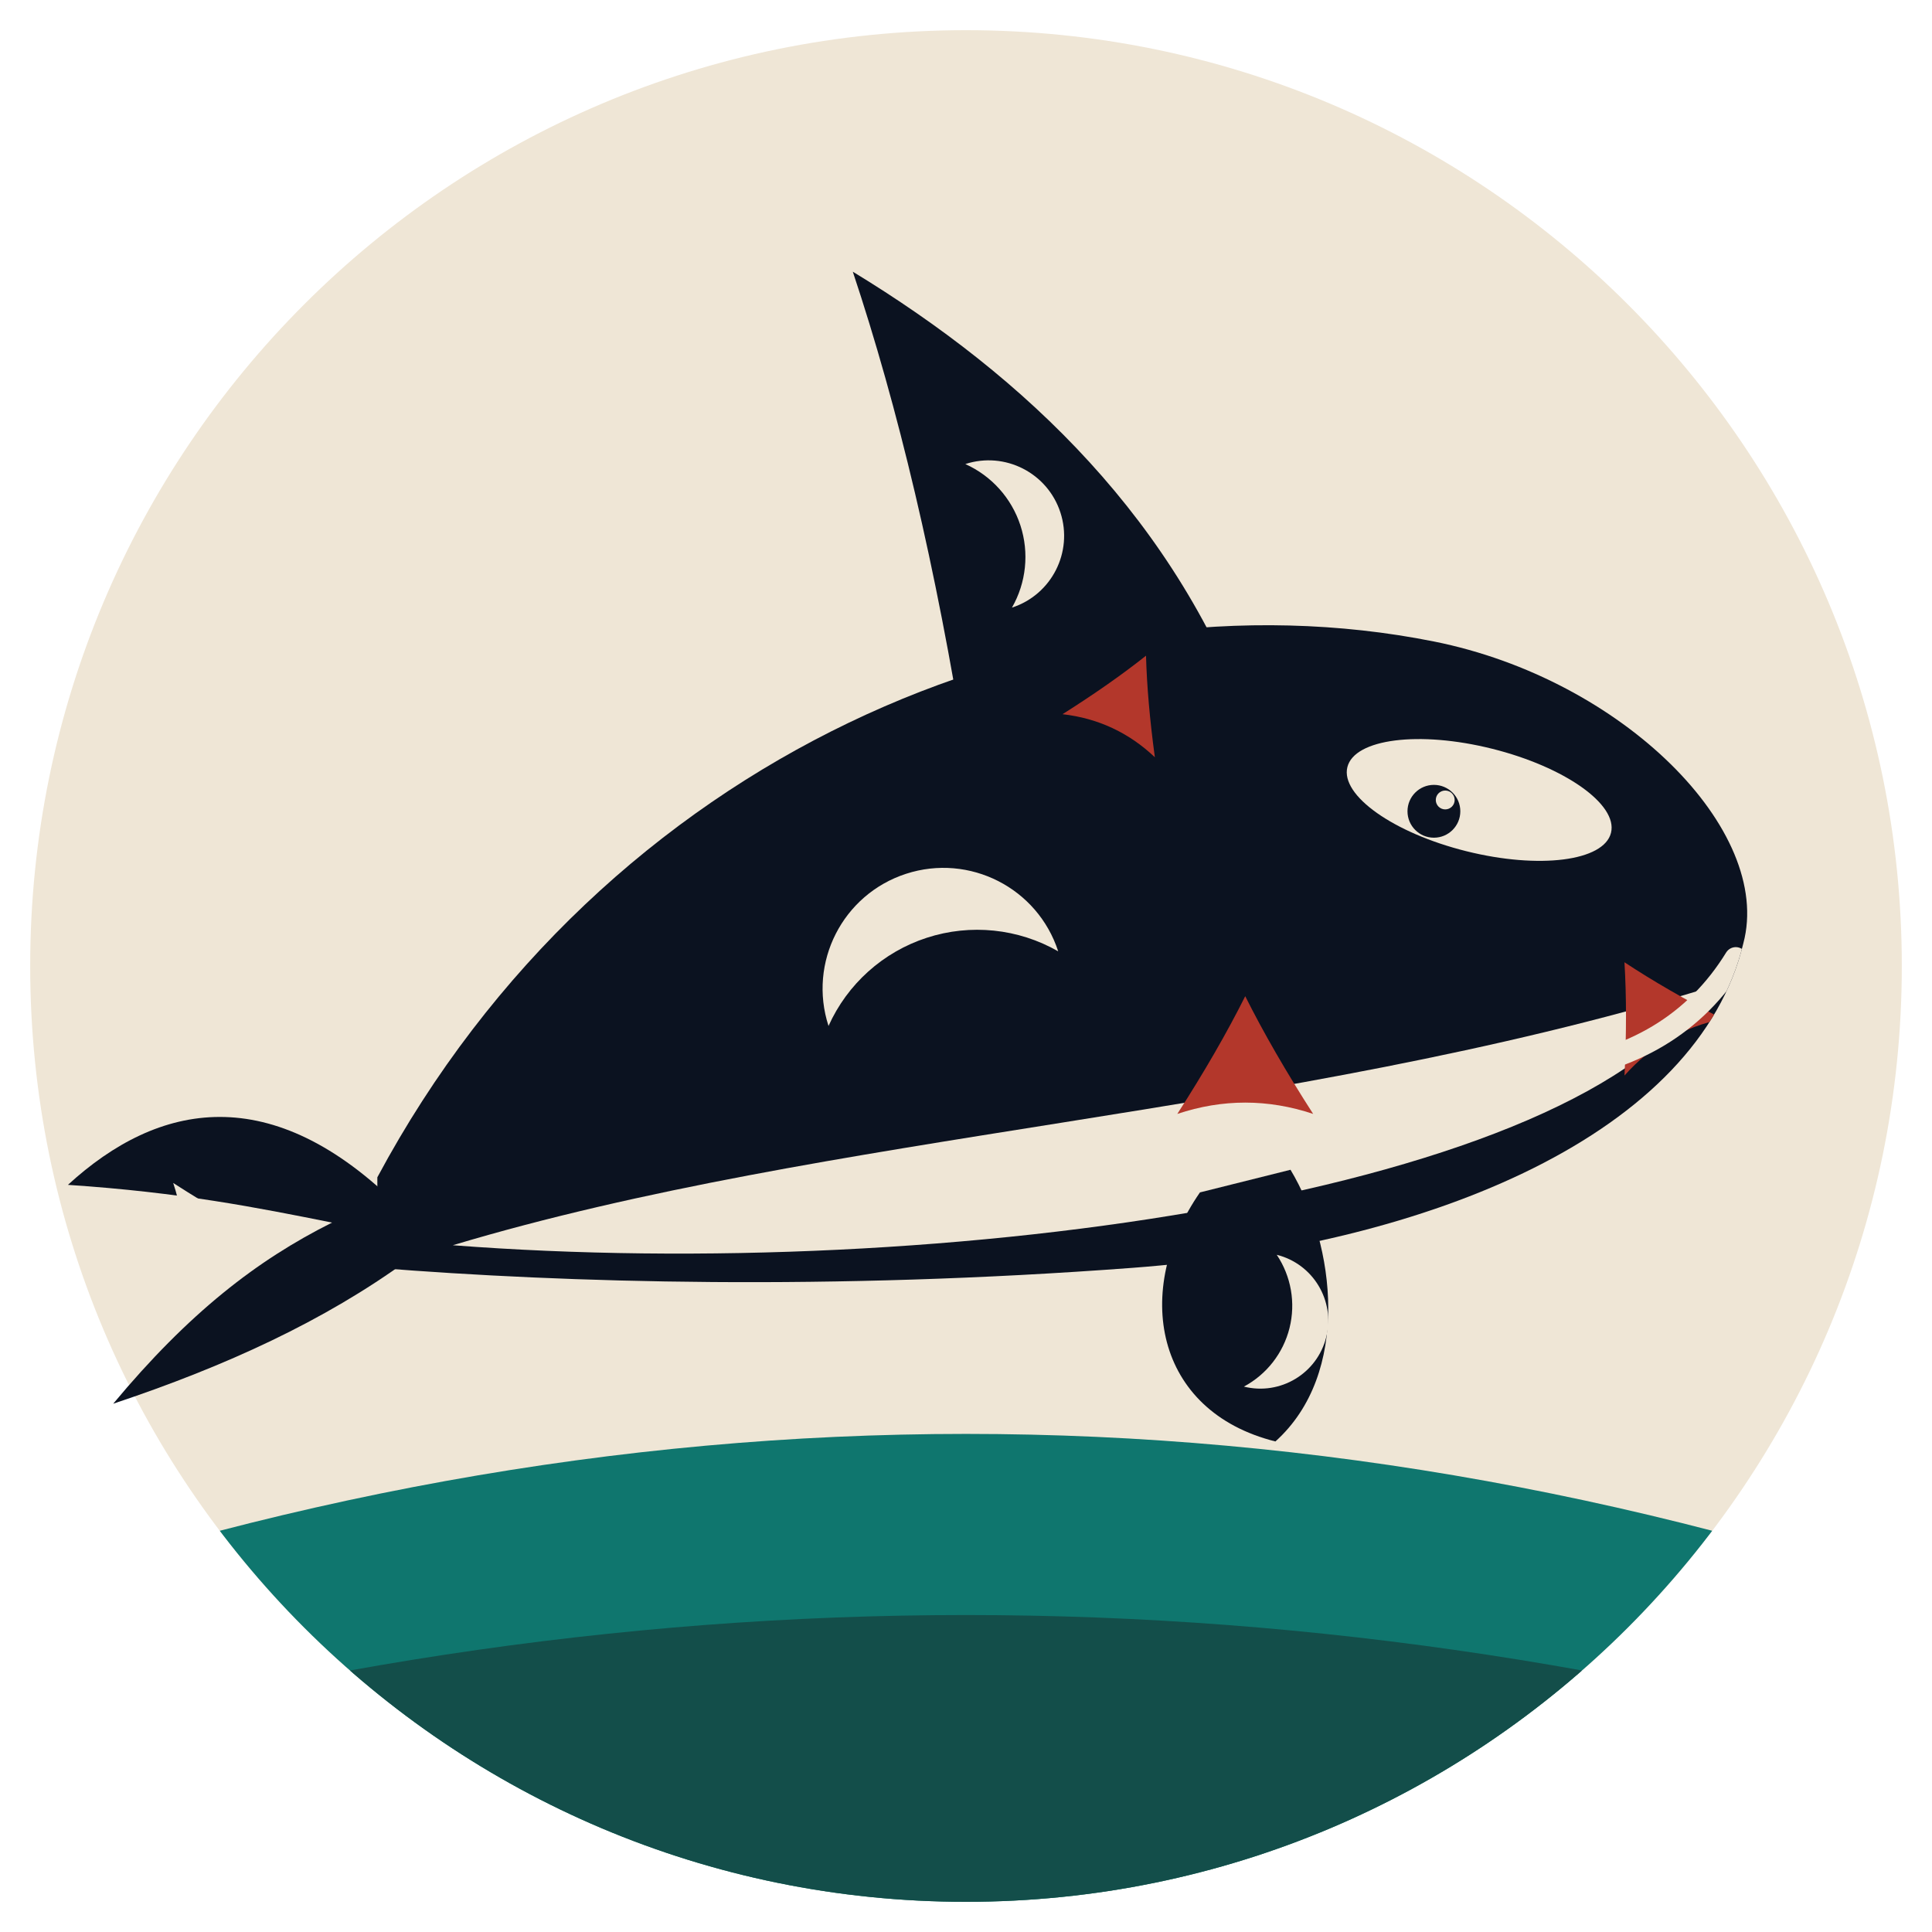
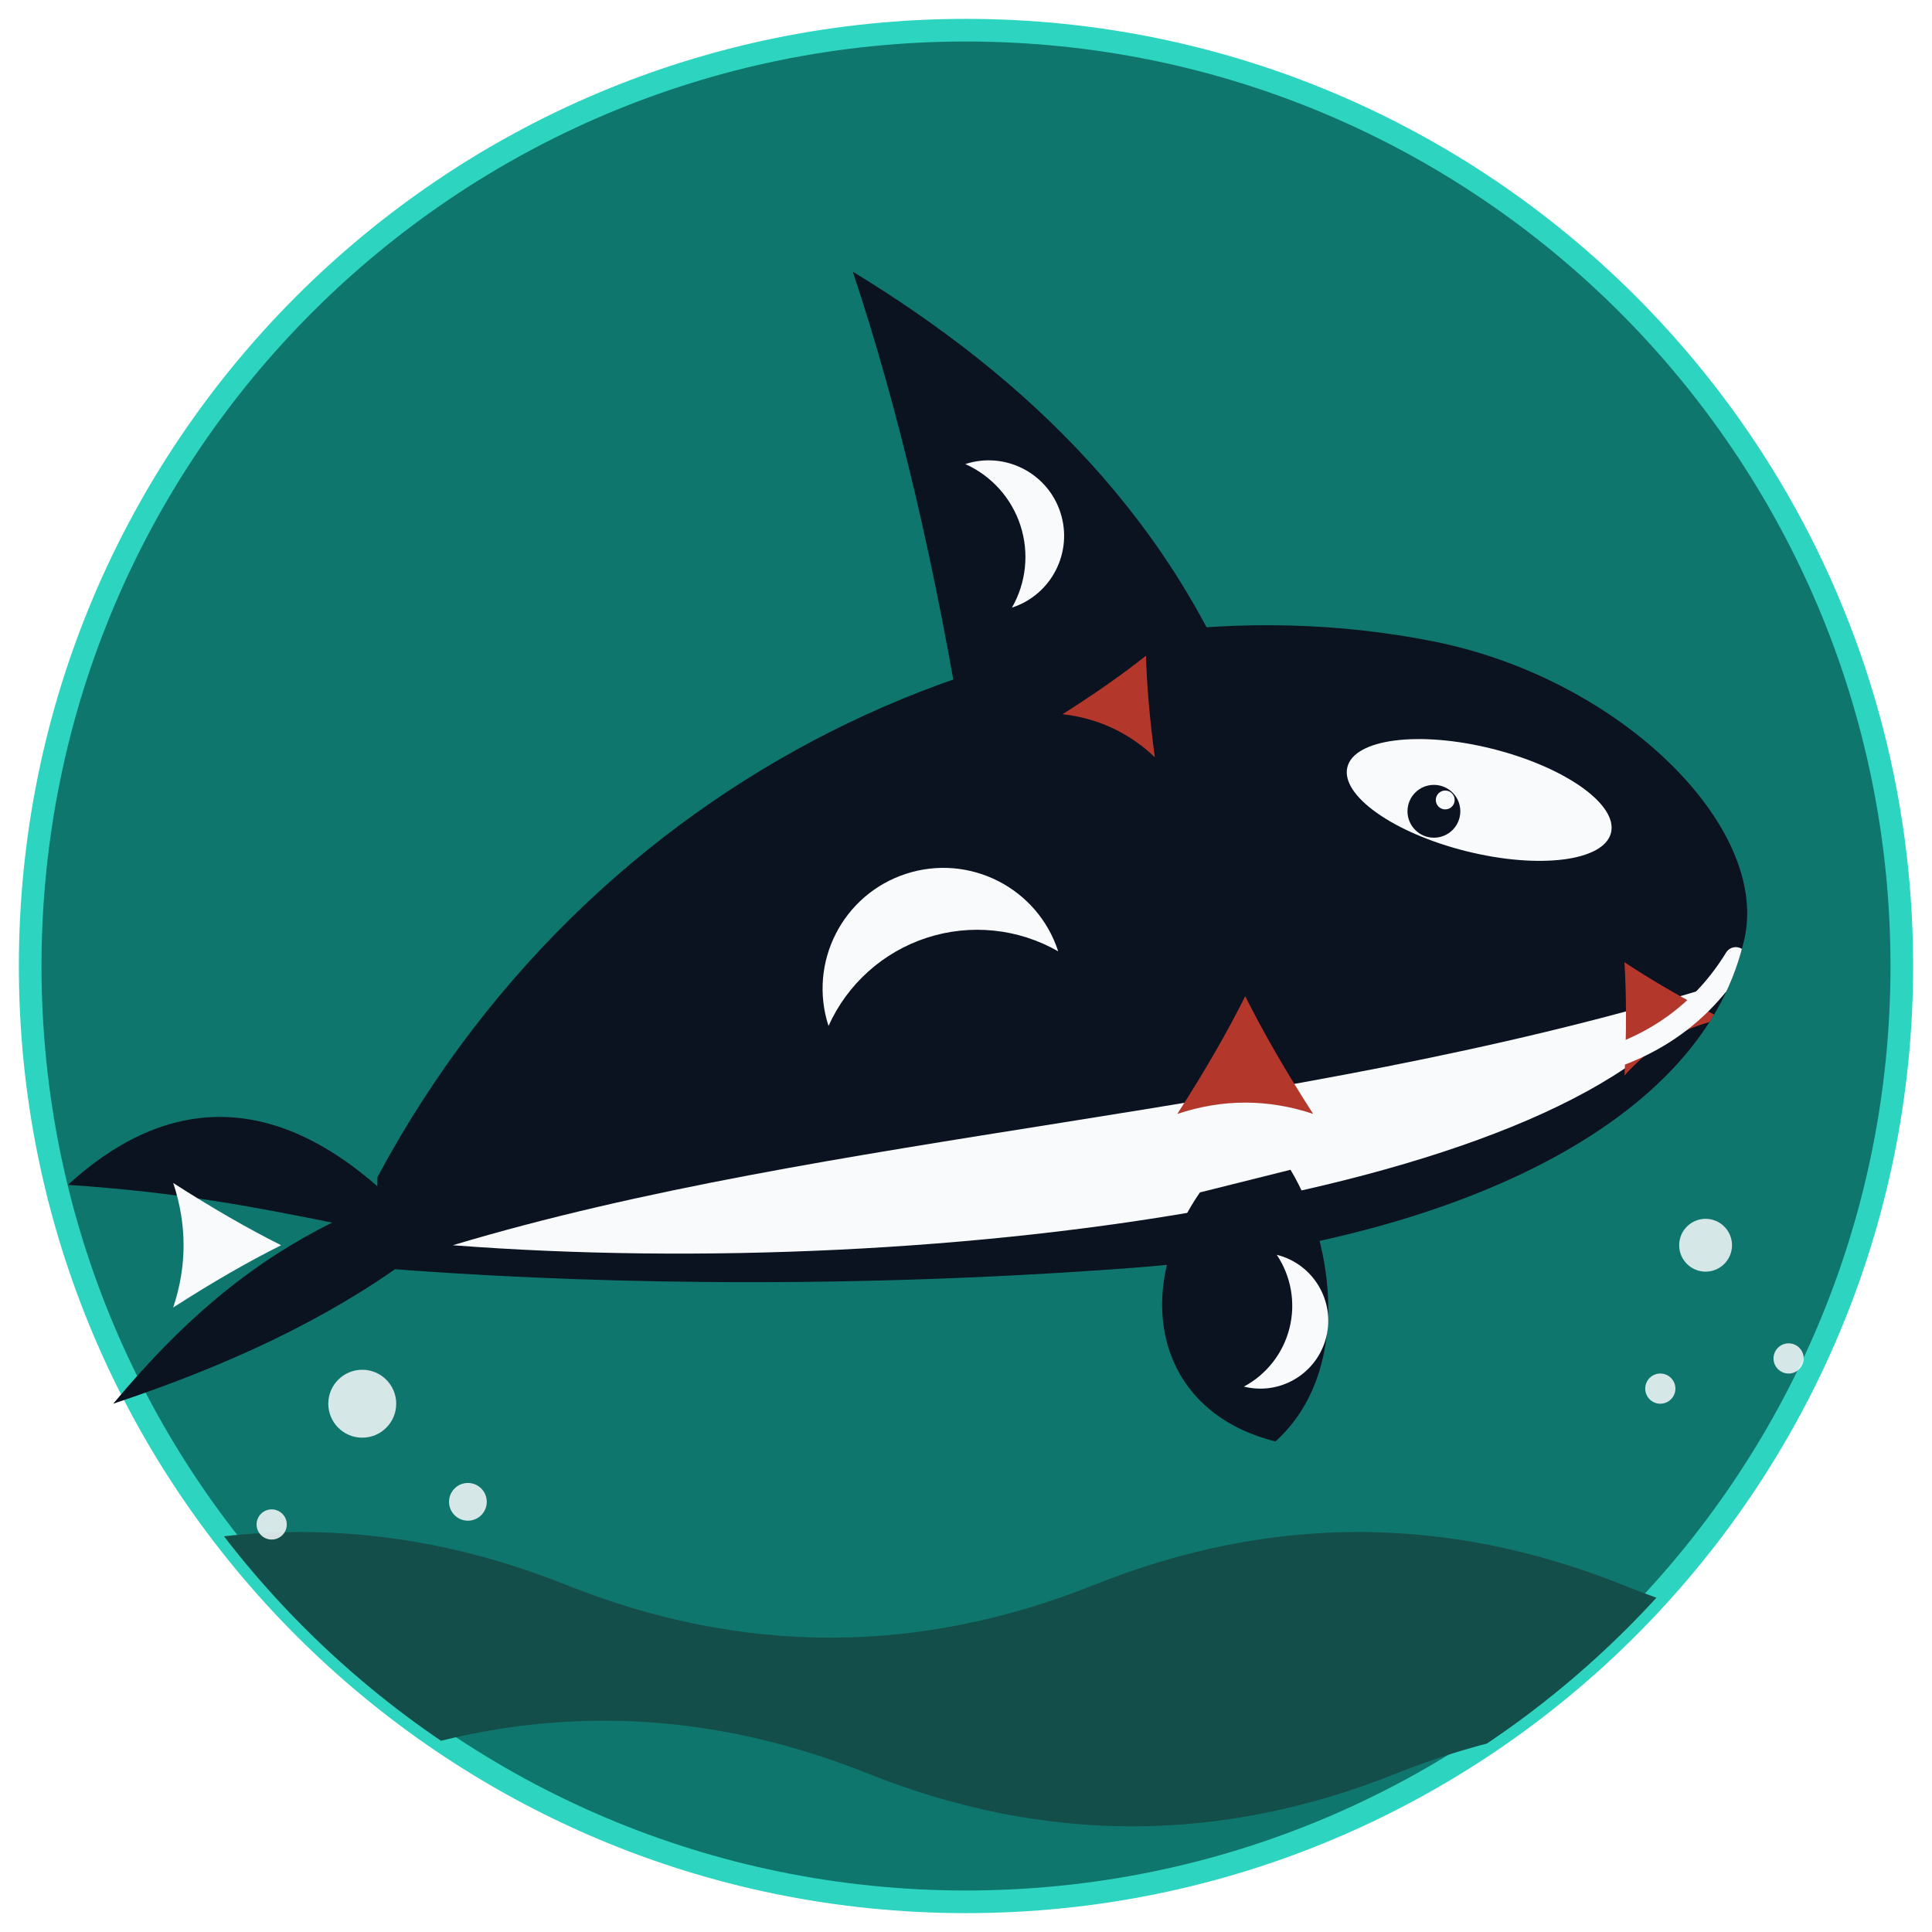
<svg xmlns="http://www.w3.org/2000/svg" viewBox="0 0 512 512" width="512" height="512" role="img" aria-label="Waku, an orca drawn in a Coast Salish–inspired formline style">
  <defs>
    <clipPath id="body">
      <use href="#orca-body" />
    </clipPath>
    <clipPath id="badge">
      <circle cx="256" cy="256" r="248" />
    </clipPath>
    <path id="crescent" d="M-40 0 A40 40 0 0 1 40 0 A54 54 0 0 0 -40 0 Z" />
    <path id="trigon" d="M-30 -22 Q0 -12 30 -22 Q12 6 0 30 Q-12 6 -30 -22 Z" />
  </defs>
-   <circle cx="256" cy="256" r="248" fill="#efe6d6" />
-   <g clip-path="url(#badge)">
-     <path d="M-20 430 Q256 330 532 430 L532 520 L-20 520 Z" fill="#0f766e" />
-     <path d="M-20 470 Q256 386 532 470 L532 520 L-20 520 Z" fill="#134e4a" />
+   <circle cx="256" cy="256" r="248" fill="#0f766e" />
+   <circle cx="256" cy="256" r="248" fill="none" stroke="#2dd4bf" stroke-width="6" />
+   <path clip-path="url(#badge)" d="M8 420 Q80 392 150 420 T290 420 T430 420 T512 412 L512 470 Q440 442 370 470 T230 470 T90 470 T8 470 Z" fill="#134e4a" />
+   <g fill="#f8fafc" opacity=".85">
+     <circle cx="96" cy="372" r="9" />
+     <circle cx="124" cy="398" r="5" />
+     <circle cx="72" cy="404" r="4" />
+     <circle cx="452" cy="330" r="7" />
+     <circle cx="474" cy="360" r="4" />
+     <circle cx="440" cy="368" r="4" />
  </g>
  <path d="M106 320 C72 286 42 292 18 314 C48 316 68 320 88 324 C68 334 50 348 30 372 C60 362 86 350 108 334 Z" fill="#0b1220" />
-   <use href="#trigon" transform="translate(58 330) rotate(-90) scale(.55)" fill="#efe6d6" />
+   <use href="#trigon" transform="translate(58 330) rotate(-90) scale(.55)" fill="#f8fafc" />
  <path id="orca-body" d="M100 312 C160 200 280 150 380 170 C430 180 470 220 462 250 C450 300 380 330 300 336 C220 342 150 340 100 336 Z" fill="#0b1220" />
  <g clip-path="url(#body)">
-     <path d="M120 330 C220 300 340 296 452 262 C420 316 250 340 120 330 Z" fill="#efe6d6" />
-     <use href="#crescent" transform="translate(250 262) rotate(-18) scale(.8)" fill="#efe6d6" />
+     <path d="M120 330 C220 300 340 296 452 262 C420 316 250 340 120 330 Z" fill="#f8fafc" />
+     <use href="#crescent" transform="translate(250 262) rotate(-18) scale(.8)" fill="#f8fafc" />
    <use href="#trigon" transform="translate(330 282) rotate(180) scale(.6)" fill="#b3372b" />
-     <ellipse cx="392" cy="212" rx="36" ry="14" transform="rotate(14 392 212)" fill="#efe6d6" />
+     <ellipse cx="392" cy="212" rx="36" ry="14" transform="rotate(14 392 212)" fill="#f8fafc" />
    <circle cx="380" cy="215" r="7" fill="#0b1220" />
-     <circle cx="383" cy="212" r="2.5" fill="#efe6d6" />
+     <circle cx="383" cy="212" r="2.5" fill="#f8fafc" />
    <use href="#trigon" transform="translate(438 268) rotate(150) scale(.5)" fill="#b3372b" />
-     <path d="M410 284 Q444 280 460 254" fill="none" stroke="#efe6d6" stroke-width="6" stroke-linecap="round" />
+     <path d="M410 284 Q444 280 460 254" fill="none" stroke="#f8fafc" stroke-width="6" stroke-linecap="round" />
  </g>
  <path d="M256 200 C248 150 238 108 226 72 C272 100 312 138 332 194 Z" fill="#0b1220" />
-   <use href="#crescent" transform="translate(262 142) rotate(72) scale(.5)" fill="#efe6d6" />
+   <use href="#crescent" transform="translate(262 142) rotate(72) scale(.5)" fill="#f8fafc" />
  <use href="#trigon" transform="translate(298 186) rotate(205) scale(.45)" fill="#b3372b" />
  <path d="M318 316 C300 342 306 374 338 382 C358 364 354 330 342 310 Z" fill="#0b1220" />
-   <use href="#crescent" transform="translate(334 350) rotate(104) scale(.45)" fill="#efe6d6" />
+   <use href="#crescent" transform="translate(334 350) rotate(104) scale(.45)" fill="#f8fafc" />
</svg>
